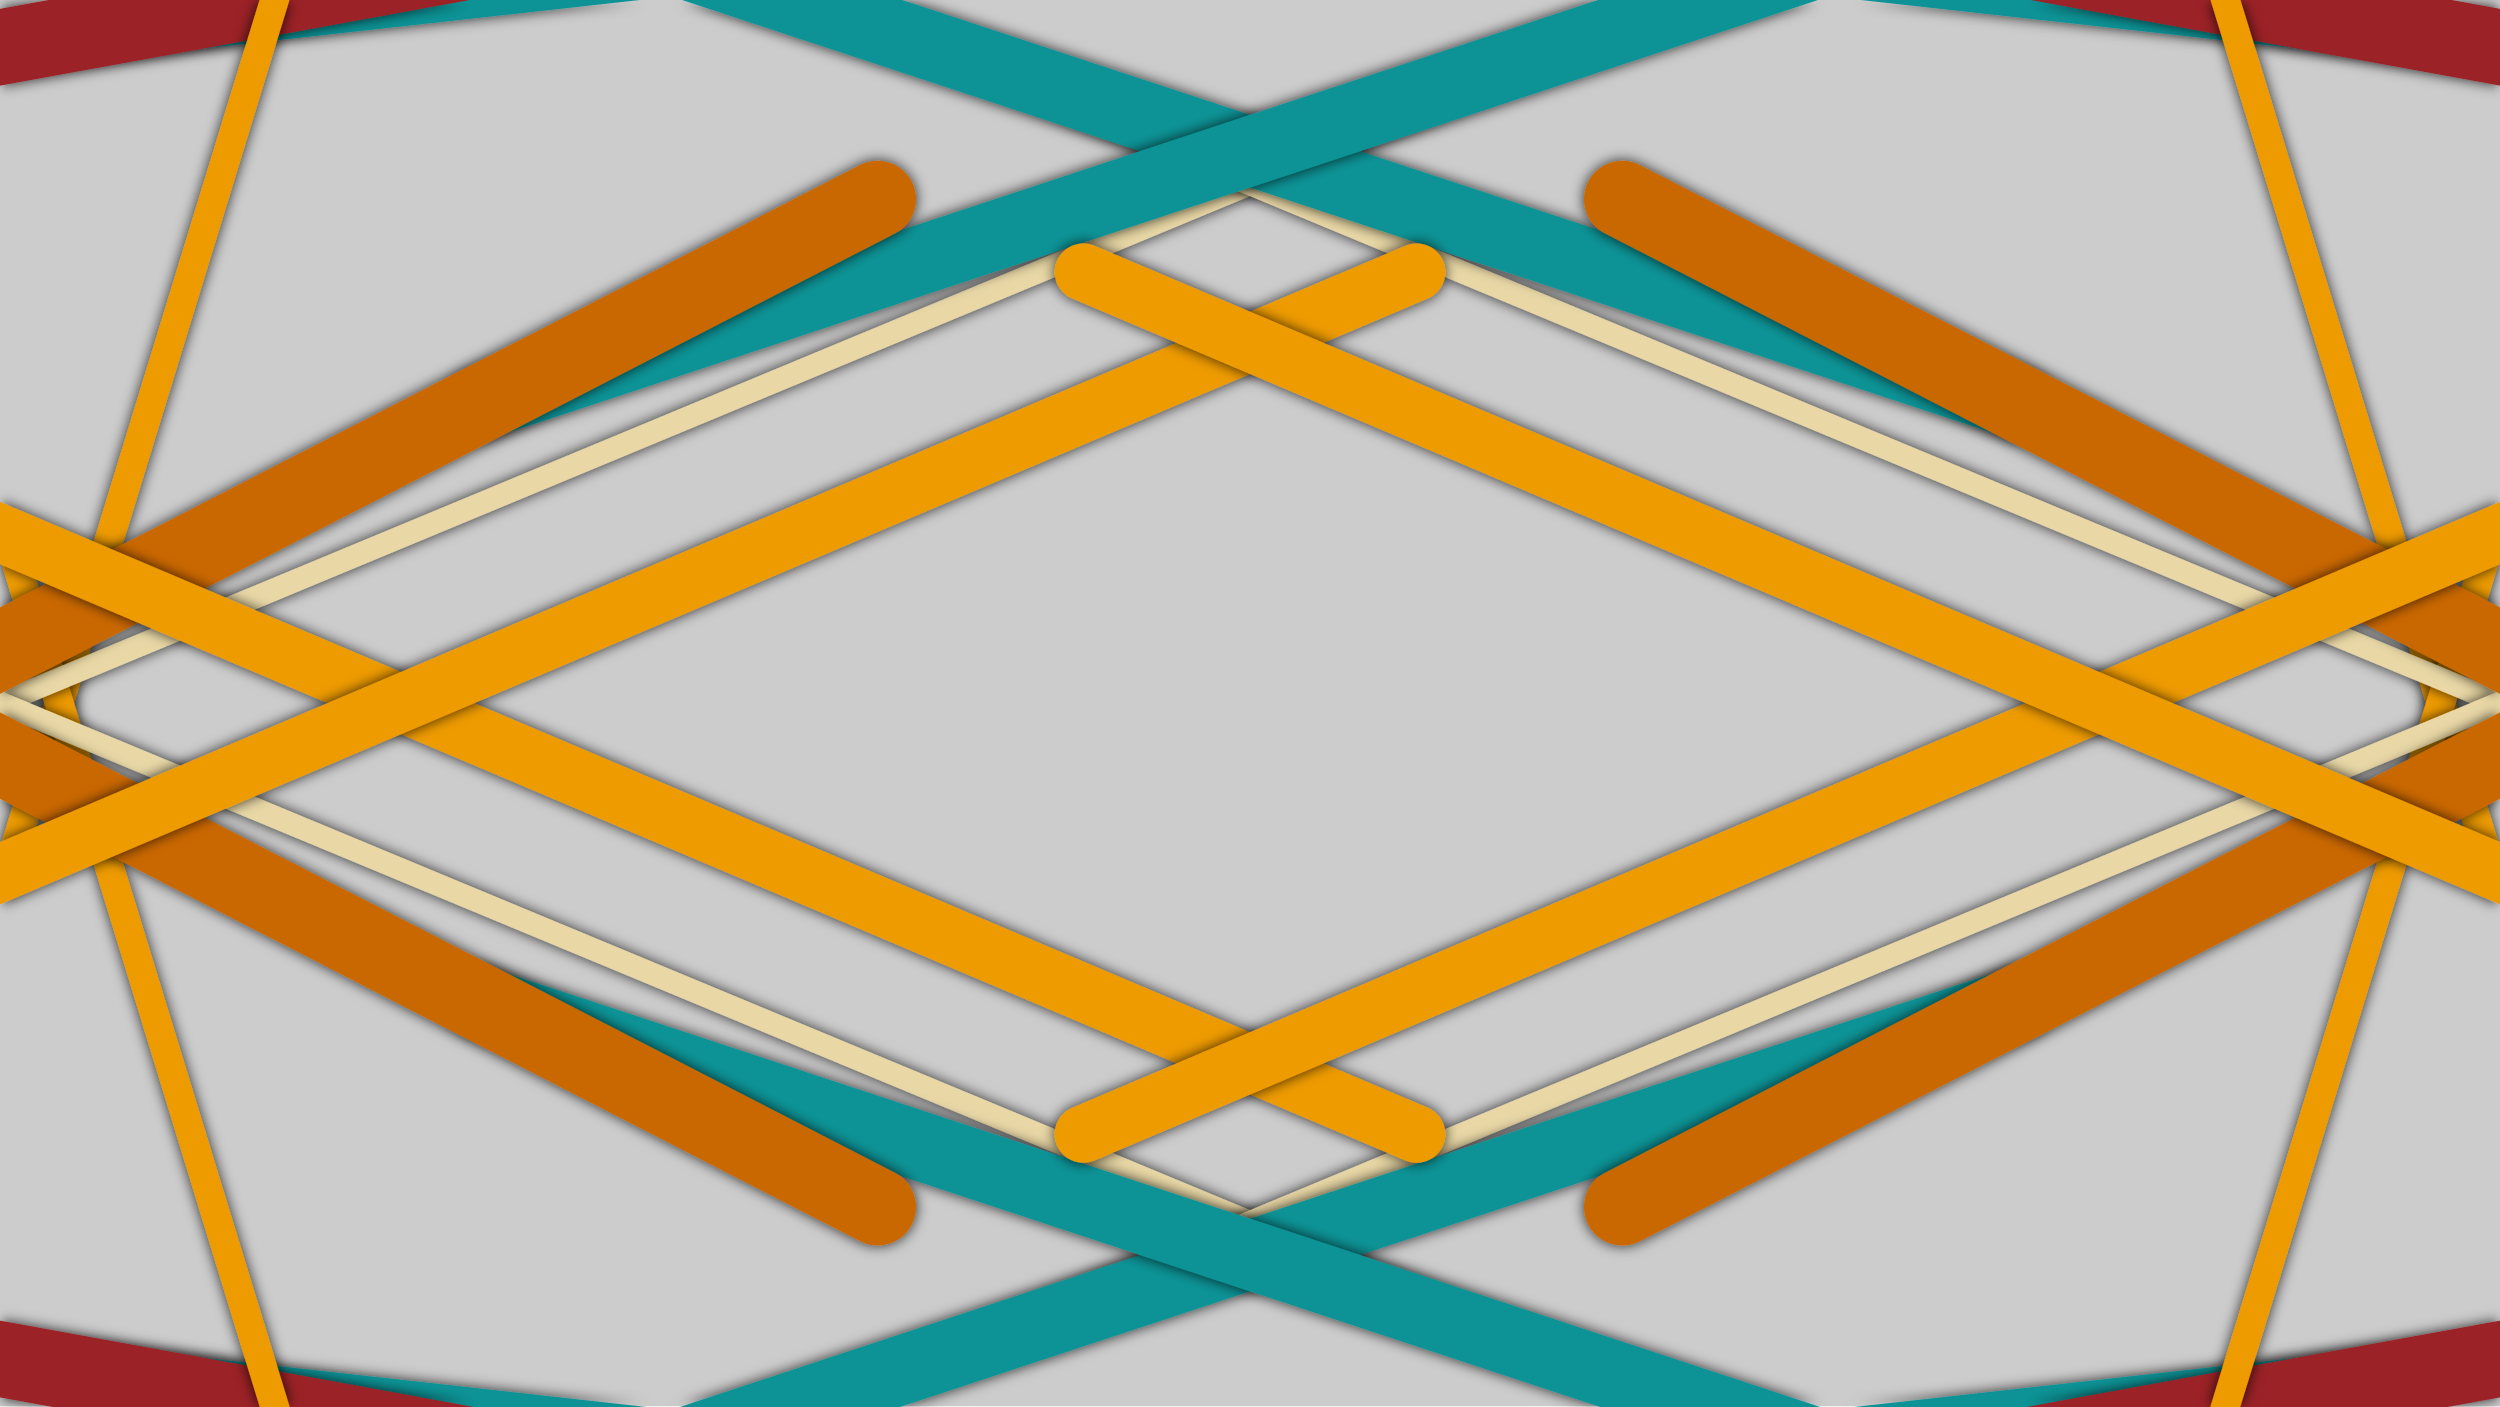
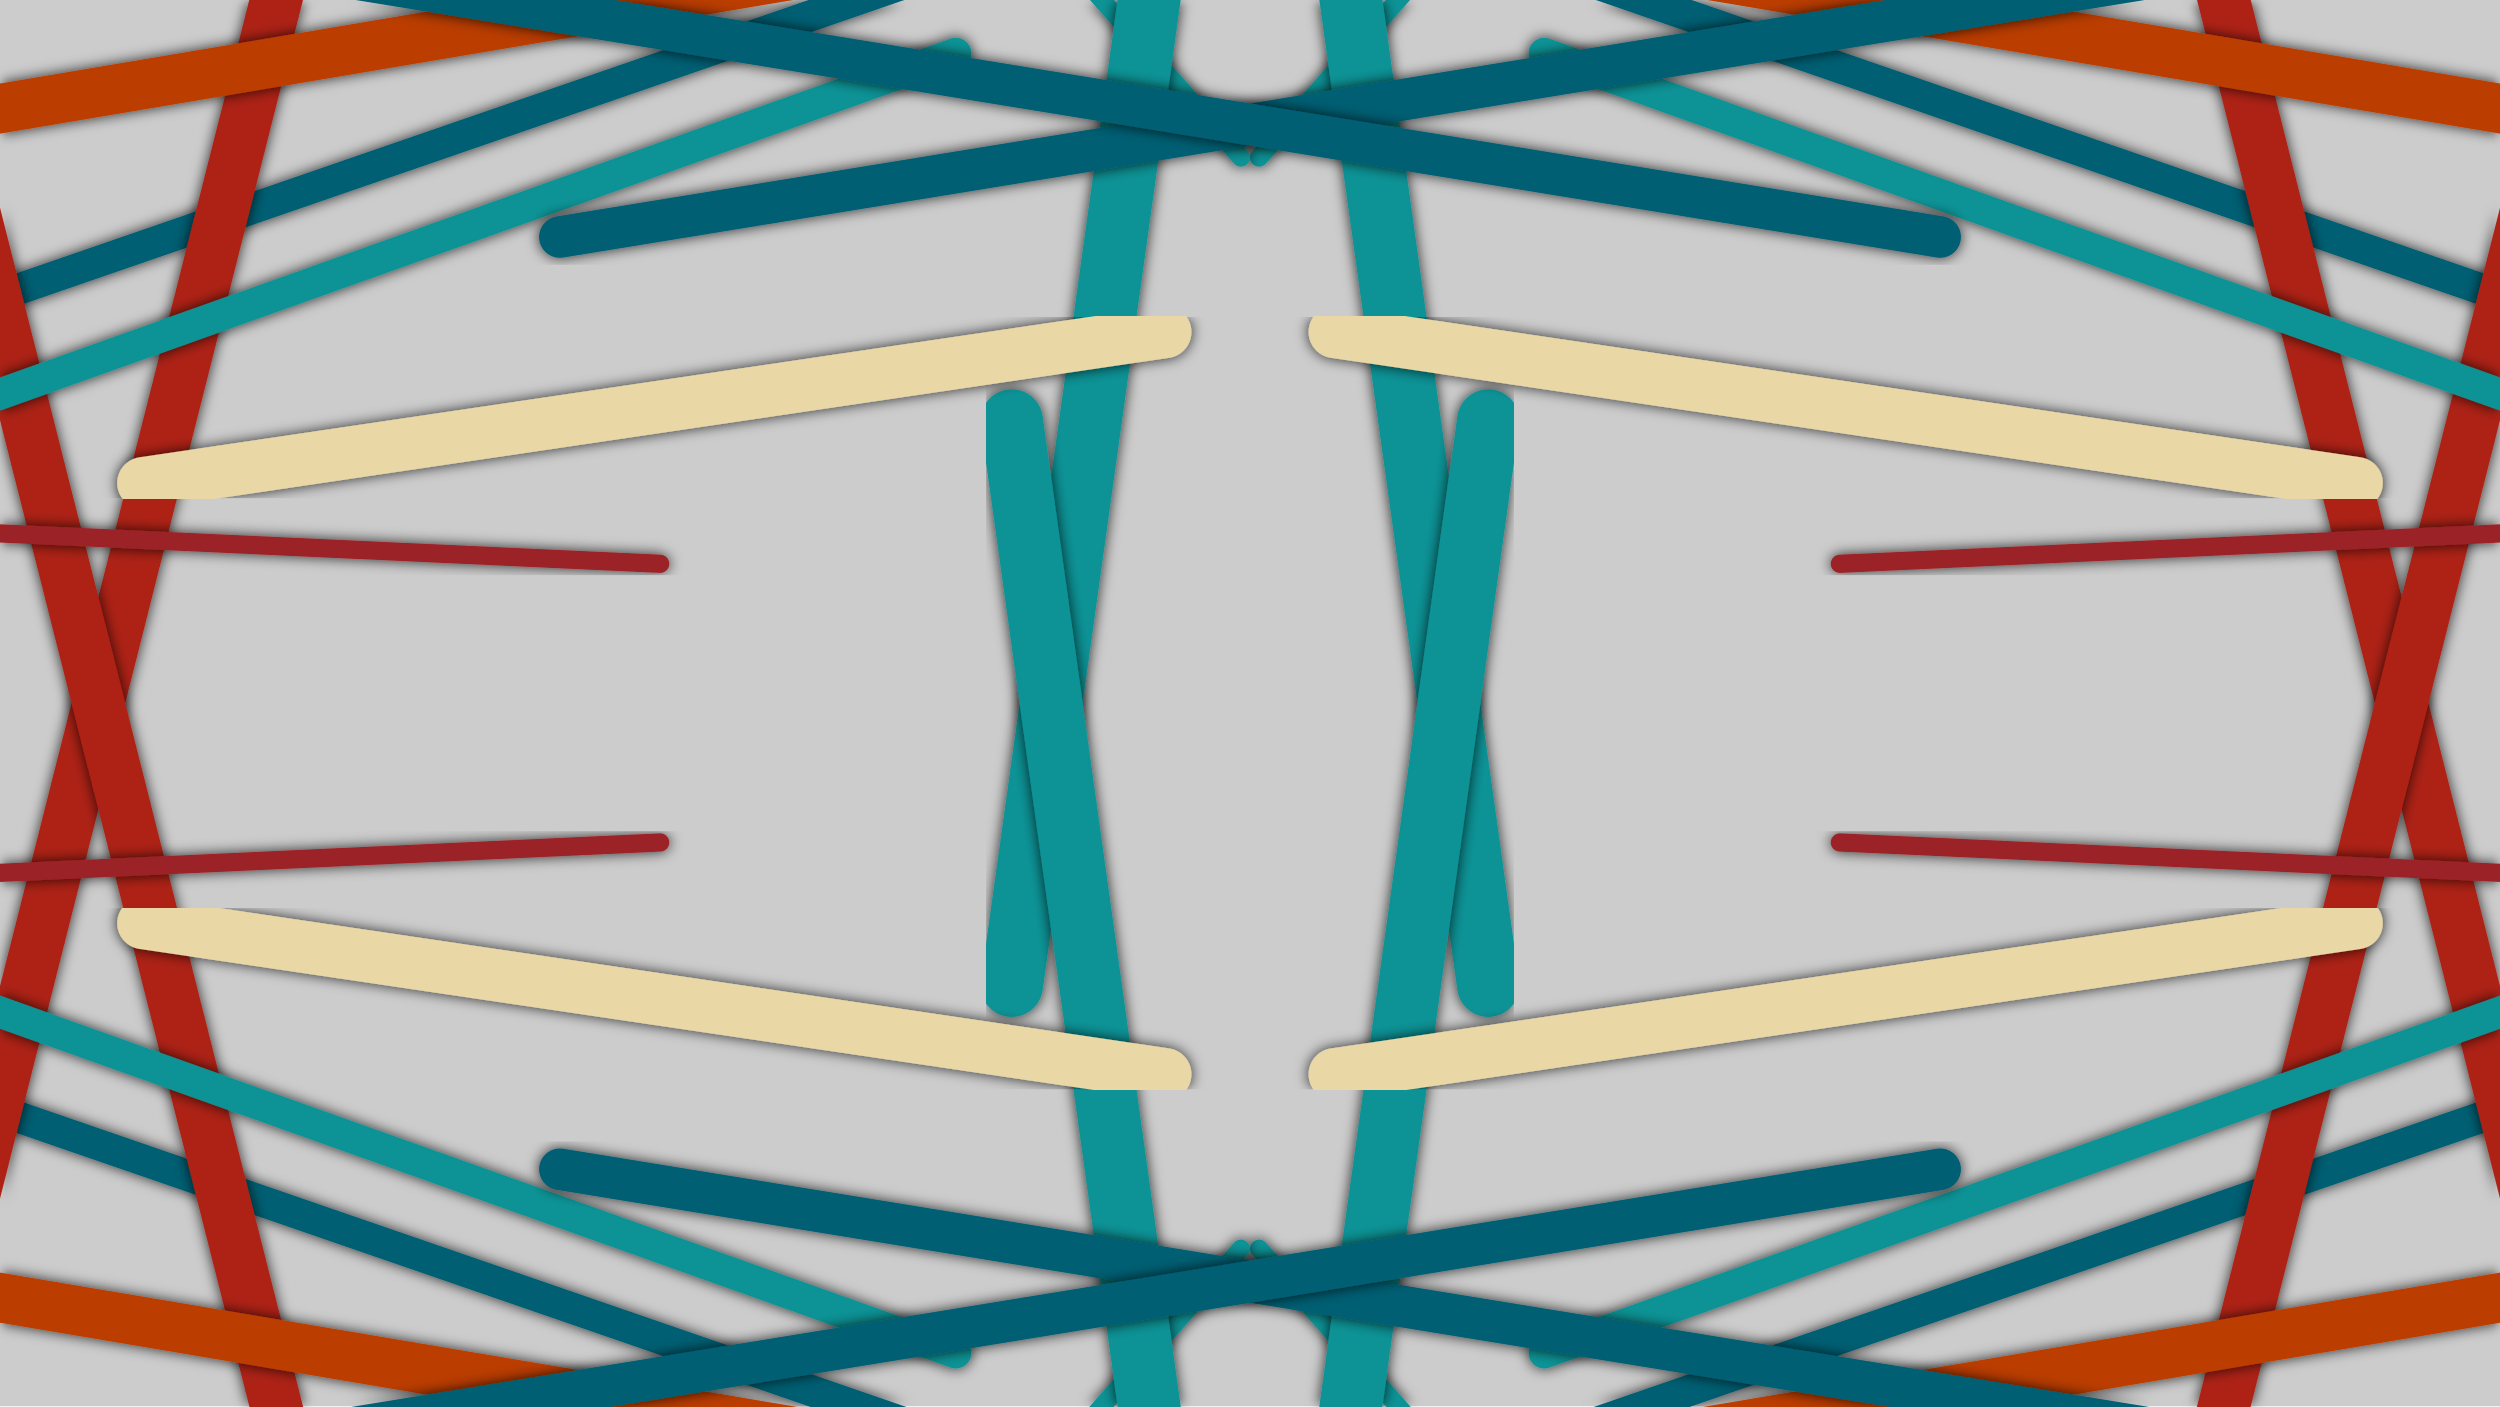
<svg xmlns="http://www.w3.org/2000/svg" viewBox="0 0 1920 1080" stroke="black" stroke-width="4">
  <filter id="shadow" color-interpolation-filters="sRGB">
    <feDropShadow dx="2" dy="2" stdDeviation="2" flood-opacity="0.4" />
  </filter>
  <filter id="shadow2" color-interpolation-filters="sRGB">
    <feDropShadow dx="0" dy="0" stdDeviation="5.5" flood-opacity=".8" />
  </filter>
  <filter id="shadow3" color-interpolation-filters="sRGB">
    <feDropShadow dx="10" dy="10" stdDeviation="0" flood-color="teal" flood-opacity="0.5" />
  </filter>
  <g>
    <rect x="0" y="0" width="100%" height="100%" fill="#ccc" stroke-width="8" stroke="none" />
  </g>
-   <line x1="271" y1="-784" x2="1207" y2="-586" stroke="#ae2012" stroke-width="37" stroke-linecap="round" filter="url(#shadow2)">
-     <animateTransform attributeName="transform" attributeType="XML" type="rotate" from="0 60 70" to="360 60 70" dur="10s" repeatCount="indefinite" />
-   </line>
-   <g transform="translate(960.0, 0) scale(-1, 1) translate(-960.0, 0) rotate(180, 960.0, 540.0)">
-     <line x1="271" y1="-784" x2="1207" y2="-586" stroke="#ae2012" stroke-width="37" stroke-linecap="round" filter="url(#shadow2)">
-       <animateTransform attributeName="transform" attributeType="XML" type="rotate" from="0 60 70" to="360 60 70" dur="10s" repeatCount="indefinite" />
-     </line>
-   </g>
-   <g transform="translate(960.0, 0) scale(-1, 1) translate(-960.0, 0) ">
-     <line x1="271" y1="-784" x2="1207" y2="-586" stroke="#ae2012" stroke-width="37" stroke-linecap="round" filter="url(#shadow2)">
-       <animateTransform attributeName="transform" attributeType="XML" type="rotate" from="0 60 70" to="360 60 70" dur="10s" repeatCount="indefinite" />
-     </line>
-     <g transform="translate(960.0, 0) scale(-1, 1) translate(-960.0, 0) rotate(180, 960.0, 540.0)">
-       <line x1="271" y1="-784" x2="1207" y2="-586" stroke="#ae2012" stroke-width="37" stroke-linecap="round" filter="url(#shadow2)">
-         <animateTransform attributeName="transform" attributeType="XML" type="rotate" from="0 60 70" to="360 60 70" dur="10s" repeatCount="indefinite" />
-       </line>
-     </g>
-   </g>
-   <line x1="-330" y1="-271" x2="693" y2="-620" stroke="#e9d8a6" stroke-width="37" stroke-linecap="round" filter="url(#shadow2)">
-     <animateTransform attributeName="transform" attributeType="XML" type="rotate" from="0 60 70" to="360 60 70" dur="10s" repeatCount="indefinite" />
-   </line>
-   <g transform="translate(960.0, 0) scale(-1, 1) translate(-960.0, 0) rotate(180, 960.0, 540.0)">
-     <line x1="-330" y1="-271" x2="693" y2="-620" stroke="#e9d8a6" stroke-width="37" stroke-linecap="round" filter="url(#shadow2)">
-       <animateTransform attributeName="transform" attributeType="XML" type="rotate" from="0 60 70" to="360 60 70" dur="10s" repeatCount="indefinite" />
-     </line>
-   </g>
-   <g transform="translate(960.0, 0) scale(-1, 1) translate(-960.0, 0) ">
-     <line x1="-330" y1="-271" x2="693" y2="-620" stroke="#e9d8a6" stroke-width="37" stroke-linecap="round" filter="url(#shadow2)">
-       <animateTransform attributeName="transform" attributeType="XML" type="rotate" from="0 60 70" to="360 60 70" dur="10s" repeatCount="indefinite" />
-     </line>
-     <g transform="translate(960.0, 0) scale(-1, 1) translate(-960.0, 0) rotate(180, 960.0, 540.0)">
-       <line x1="-330" y1="-271" x2="693" y2="-620" stroke="#e9d8a6" stroke-width="37" stroke-linecap="round" filter="url(#shadow2)">
-         <animateTransform attributeName="transform" attributeType="XML" type="rotate" from="0 60 70" to="360 60 70" dur="10s" repeatCount="indefinite" />
-       </line>
-     </g>
-   </g>
-   <line x1="749" y1="-70" x2="-185" y2="-760" stroke="#005f73" stroke-width="41" stroke-linecap="round" filter="url(#shadow2)">
-     <animateTransform attributeName="transform" attributeType="XML" type="rotate" from="0 60 70" to="360 60 70" dur="10s" repeatCount="indefinite" />
-   </line>
-   <g transform="translate(960.0, 0) scale(-1, 1) translate(-960.0, 0) rotate(180, 960.0, 540.0)">
-     <line x1="749" y1="-70" x2="-185" y2="-760" stroke="#005f73" stroke-width="41" stroke-linecap="round" filter="url(#shadow2)">
-       <animateTransform attributeName="transform" attributeType="XML" type="rotate" from="0 60 70" to="360 60 70" dur="10s" repeatCount="indefinite" />
-     </line>
-   </g>
-   <g transform="translate(960.0, 0) scale(-1, 1) translate(-960.0, 0) ">
-     <line x1="749" y1="-70" x2="-185" y2="-760" stroke="#005f73" stroke-width="41" stroke-linecap="round" filter="url(#shadow2)">
-       <animateTransform attributeName="transform" attributeType="XML" type="rotate" from="0 60 70" to="360 60 70" dur="10s" repeatCount="indefinite" />
-     </line>
-     <g transform="translate(960.0, 0) scale(-1, 1) translate(-960.0, 0) rotate(180, 960.0, 540.0)">
-       <line x1="749" y1="-70" x2="-185" y2="-760" stroke="#005f73" stroke-width="41" stroke-linecap="round" filter="url(#shadow2)">
-         <animateTransform attributeName="transform" attributeType="XML" type="rotate" from="0 60 70" to="360 60 70" dur="10s" repeatCount="indefinite" />
-       </line>
-     </g>
-   </g>
-   <line x1="-901" y1="135" x2="1746" y2="-159" stroke="#0a9396" stroke-width="39" stroke-linecap="round" filter="url(#shadow2)">
-     <animateTransform attributeName="transform" attributeType="XML" type="rotate" from="0 60 70" to="360 60 70" dur="10s" repeatCount="indefinite" />
-   </line>
-   <g transform="translate(960.0, 0) scale(-1, 1) translate(-960.0, 0) rotate(180, 960.0, 540.0)">
-     <line x1="-901" y1="135" x2="1746" y2="-159" stroke="#0a9396" stroke-width="39" stroke-linecap="round" filter="url(#shadow2)">
-       <animateTransform attributeName="transform" attributeType="XML" type="rotate" from="0 60 70" to="360 60 70" dur="10s" repeatCount="indefinite" />
-     </line>
-   </g>
-   <g transform="translate(960.0, 0) scale(-1, 1) translate(-960.0, 0) ">
-     <line x1="-901" y1="135" x2="1746" y2="-159" stroke="#0a9396" stroke-width="39" stroke-linecap="round" filter="url(#shadow2)">
-       <animateTransform attributeName="transform" attributeType="XML" type="rotate" from="0 60 70" to="360 60 70" dur="10s" repeatCount="indefinite" />
-     </line>
-     <g transform="translate(960.0, 0) scale(-1, 1) translate(-960.0, 0) rotate(180, 960.0, 540.0)">
-       <line x1="-901" y1="135" x2="1746" y2="-159" stroke="#0a9396" stroke-width="39" stroke-linecap="round" filter="url(#shadow2)">
-         <animateTransform attributeName="transform" attributeType="XML" type="rotate" from="0 60 70" to="360 60 70" dur="10s" repeatCount="indefinite" />
-       </line>
-     </g>
-   </g>
-   <line x1="-1326" y1="278" x2="572" y2="-68" stroke="#9b2226" stroke-width="58" stroke-linecap="round" filter="url(#shadow2)">
-     <animateTransform attributeName="transform" attributeType="XML" type="rotate" from="0 60 70" to="360 60 70" dur="10s" repeatCount="indefinite" />
-   </line>
-   <g transform="translate(960.0, 0) scale(-1, 1) translate(-960.0, 0) rotate(180, 960.0, 540.0)">
-     <line x1="-1326" y1="278" x2="572" y2="-68" stroke="#9b2226" stroke-width="58" stroke-linecap="round" filter="url(#shadow2)">
-       <animateTransform attributeName="transform" attributeType="XML" type="rotate" from="0 60 70" to="360 60 70" dur="10s" repeatCount="indefinite" />
-     </line>
-   </g>
-   <g transform="translate(960.0, 0) scale(-1, 1) translate(-960.0, 0) ">
-     <line x1="-1326" y1="278" x2="572" y2="-68" stroke="#9b2226" stroke-width="58" stroke-linecap="round" filter="url(#shadow2)">
-       <animateTransform attributeName="transform" attributeType="XML" type="rotate" from="0 60 70" to="360 60 70" dur="10s" repeatCount="indefinite" />
-     </line>
-     <g transform="translate(960.0, 0) scale(-1, 1) translate(-960.0, 0) rotate(180, 960.0, 540.0)">
-       <line x1="-1326" y1="278" x2="572" y2="-68" stroke="#9b2226" stroke-width="58" stroke-linecap="round" filter="url(#shadow2)">
-         <animateTransform attributeName="transform" attributeType="XML" type="rotate" from="0 60 70" to="360 60 70" dur="10s" repeatCount="indefinite" />
-       </line>
-     </g>
-   </g>
-   <line x1="5" y1="672" x2="488" y2="-905" stroke="#ee9b00" stroke-width="22" stroke-linecap="round" filter="url(#shadow2)">
-     <animateTransform attributeName="transform" attributeType="XML" type="rotate" from="0 60 70" to="360 60 70" dur="10s" repeatCount="indefinite" />
-   </line>
-   <g transform="translate(960.0, 0) scale(-1, 1) translate(-960.0, 0) rotate(180, 960.0, 540.0)">
-     <line x1="5" y1="672" x2="488" y2="-905" stroke="#ee9b00" stroke-width="22" stroke-linecap="round" filter="url(#shadow2)">
-       <animateTransform attributeName="transform" attributeType="XML" type="rotate" from="0 60 70" to="360 60 70" dur="10s" repeatCount="indefinite" />
-     </line>
-   </g>
-   <g transform="translate(960.0, 0) scale(-1, 1) translate(-960.0, 0) ">
-     <line x1="5" y1="672" x2="488" y2="-905" stroke="#ee9b00" stroke-width="22" stroke-linecap="round" filter="url(#shadow2)">
-       <animateTransform attributeName="transform" attributeType="XML" type="rotate" from="0 60 70" to="360 60 70" dur="10s" repeatCount="indefinite" />
-     </line>
-     <g transform="translate(960.0, 0) scale(-1, 1) translate(-960.0, 0) rotate(180, 960.0, 540.0)">
-       <line x1="5" y1="672" x2="488" y2="-905" stroke="#ee9b00" stroke-width="22" stroke-linecap="round" filter="url(#shadow2)">
-         <animateTransform attributeName="transform" attributeType="XML" type="rotate" from="0 60 70" to="360 60 70" dur="10s" repeatCount="indefinite" />
-       </line>
-     </g>
-   </g>
-   <line x1="-1629" y1="-217" x2="-1560" y2="-171" stroke="#005f73" stroke-width="45" stroke-linecap="round" filter="url(#shadow2)">
-     <animateTransform attributeName="transform" attributeType="XML" type="rotate" from="0 60 70" to="360 60 70" dur="10s" repeatCount="indefinite" />
-   </line>
-   <g transform="translate(960.0, 0) scale(-1, 1) translate(-960.0, 0) rotate(180, 960.0, 540.0)">
-     <line x1="-1629" y1="-217" x2="-1560" y2="-171" stroke="#005f73" stroke-width="45" stroke-linecap="round" filter="url(#shadow2)">
-       <animateTransform attributeName="transform" attributeType="XML" type="rotate" from="0 60 70" to="360 60 70" dur="10s" repeatCount="indefinite" />
-     </line>
-   </g>
-   <g transform="translate(960.0, 0) scale(-1, 1) translate(-960.0, 0) ">
-     <line x1="-1629" y1="-217" x2="-1560" y2="-171" stroke="#005f73" stroke-width="45" stroke-linecap="round" filter="url(#shadow2)">
-       <animateTransform attributeName="transform" attributeType="XML" type="rotate" from="0 60 70" to="360 60 70" dur="10s" repeatCount="indefinite" />
-     </line>
-     <g transform="translate(960.0, 0) scale(-1, 1) translate(-960.0, 0) rotate(180, 960.0, 540.0)">
-       <line x1="-1629" y1="-217" x2="-1560" y2="-171" stroke="#005f73" stroke-width="45" stroke-linecap="round" filter="url(#shadow2)">
-         <animateTransform attributeName="transform" attributeType="XML" type="rotate" from="0 60 70" to="360 60 70" dur="10s" repeatCount="indefinite" />
-       </line>
-     </g>
-   </g>
-   <line x1="1213" y1="-401" x2="-1207" y2="-185" stroke="#ae2012" stroke-width="44" stroke-linecap="round" filter="url(#shadow2)">
-     <animateTransform attributeName="transform" attributeType="XML" type="rotate" from="0 60 70" to="360 60 70" dur="10s" repeatCount="indefinite" />
-   </line>
-   <g transform="translate(960.0, 0) scale(-1, 1) translate(-960.0, 0) rotate(180, 960.0, 540.0)">
-     <line x1="1213" y1="-401" x2="-1207" y2="-185" stroke="#ae2012" stroke-width="44" stroke-linecap="round" filter="url(#shadow2)">
-       <animateTransform attributeName="transform" attributeType="XML" type="rotate" from="0 60 70" to="360 60 70" dur="10s" repeatCount="indefinite" />
-     </line>
-   </g>
-   <g transform="translate(960.0, 0) scale(-1, 1) translate(-960.0, 0) ">
-     <line x1="1213" y1="-401" x2="-1207" y2="-185" stroke="#ae2012" stroke-width="44" stroke-linecap="round" filter="url(#shadow2)">
-       <animateTransform attributeName="transform" attributeType="XML" type="rotate" from="0 60 70" to="360 60 70" dur="10s" repeatCount="indefinite" />
-     </line>
-     <g transform="translate(960.0, 0) scale(-1, 1) translate(-960.0, 0) rotate(180, 960.0, 540.0)">
-       <line x1="1213" y1="-401" x2="-1207" y2="-185" stroke="#ae2012" stroke-width="44" stroke-linecap="round" filter="url(#shadow2)">
-         <animateTransform attributeName="transform" attributeType="XML" type="rotate" from="0 60 70" to="360 60 70" dur="10s" repeatCount="indefinite" />
-       </line>
-     </g>
-   </g>
-   <line x1="879" y1="-589" x2="-716" y2="-70" stroke="#bb3e03" stroke-width="26" stroke-linecap="round" filter="url(#shadow2)">
-     <animateTransform attributeName="transform" attributeType="XML" type="rotate" from="0 60 70" to="360 60 70" dur="10s" repeatCount="indefinite" />
-   </line>
-   <g transform="translate(960.0, 0) scale(-1, 1) translate(-960.0, 0) rotate(180, 960.0, 540.0)">
-     <line x1="879" y1="-589" x2="-716" y2="-70" stroke="#bb3e03" stroke-width="26" stroke-linecap="round" filter="url(#shadow2)">
-       <animateTransform attributeName="transform" attributeType="XML" type="rotate" from="0 60 70" to="360 60 70" dur="10s" repeatCount="indefinite" />
-     </line>
-   </g>
-   <g transform="translate(960.0, 0) scale(-1, 1) translate(-960.0, 0) ">
-     <line x1="879" y1="-589" x2="-716" y2="-70" stroke="#bb3e03" stroke-width="26" stroke-linecap="round" filter="url(#shadow2)">
-       <animateTransform attributeName="transform" attributeType="XML" type="rotate" from="0 60 70" to="360 60 70" dur="10s" repeatCount="indefinite" />
-     </line>
-     <g transform="translate(960.0, 0) scale(-1, 1) translate(-960.0, 0) rotate(180, 960.0, 540.0)">
-       <line x1="879" y1="-589" x2="-716" y2="-70" stroke="#bb3e03" stroke-width="26" stroke-linecap="round" filter="url(#shadow2)">
-         <animateTransform attributeName="transform" attributeType="XML" type="rotate" from="0 60 70" to="360 60 70" dur="10s" repeatCount="indefinite" />
-       </line>
-     </g>
-   </g>
-   <line x1="-1263" y1="-897" x2="-1581" y2="-957" stroke="#ae2012" stroke-width="55" stroke-linecap="round" filter="url(#shadow2)">
-     <animateTransform attributeName="transform" attributeType="XML" type="rotate" from="0 60 70" to="360 60 70" dur="10s" repeatCount="indefinite" />
-   </line>
-   <g transform="translate(960.0, 0) scale(-1, 1) translate(-960.0, 0) rotate(180, 960.0, 540.0)">
-     <line x1="-1263" y1="-897" x2="-1581" y2="-957" stroke="#ae2012" stroke-width="55" stroke-linecap="round" filter="url(#shadow2)">
-       <animateTransform attributeName="transform" attributeType="XML" type="rotate" from="0 60 70" to="360 60 70" dur="10s" repeatCount="indefinite" />
-     </line>
-   </g>
-   <g transform="translate(960.0, 0) scale(-1, 1) translate(-960.0, 0) ">
-     <line x1="-1263" y1="-897" x2="-1581" y2="-957" stroke="#ae2012" stroke-width="55" stroke-linecap="round" filter="url(#shadow2)">
-       <animateTransform attributeName="transform" attributeType="XML" type="rotate" from="0 60 70" to="360 60 70" dur="10s" repeatCount="indefinite" />
-     </line>
-     <g transform="translate(960.0, 0) scale(-1, 1) translate(-960.0, 0) rotate(180, 960.0, 540.0)">
-       <line x1="-1263" y1="-897" x2="-1581" y2="-957" stroke="#ae2012" stroke-width="55" stroke-linecap="round" filter="url(#shadow2)">
-         <animateTransform attributeName="transform" attributeType="XML" type="rotate" from="0 60 70" to="360 60 70" dur="10s" repeatCount="indefinite" />
-       </line>
-     </g>
-   </g>
-   <line x1="-1251" y1="1060" x2="1589" y2="-120" stroke="#e9d8a6" stroke-width="17" stroke-linecap="round" filter="url(#shadow2)">
-     <animateTransform attributeName="transform" attributeType="XML" type="rotate" from="0 60 70" to="360 60 70" dur="10s" repeatCount="indefinite" />
-   </line>
-   <g transform="translate(960.0, 0) scale(-1, 1) translate(-960.0, 0) rotate(180, 960.0, 540.0)">
-     <line x1="-1251" y1="1060" x2="1589" y2="-120" stroke="#e9d8a6" stroke-width="17" stroke-linecap="round" filter="url(#shadow2)">
-       <animateTransform attributeName="transform" attributeType="XML" type="rotate" from="0 60 70" to="360 60 70" dur="10s" repeatCount="indefinite" />
-     </line>
-   </g>
-   <g transform="translate(960.0, 0) scale(-1, 1) translate(-960.0, 0) ">
-     <line x1="-1251" y1="1060" x2="1589" y2="-120" stroke="#e9d8a6" stroke-width="17" stroke-linecap="round" filter="url(#shadow2)">
-       <animateTransform attributeName="transform" attributeType="XML" type="rotate" from="0 60 70" to="360 60 70" dur="10s" repeatCount="indefinite" />
-     </line>
-     <g transform="translate(960.0, 0) scale(-1, 1) translate(-960.0, 0) rotate(180, 960.0, 540.0)">
-       <line x1="-1251" y1="1060" x2="1589" y2="-120" stroke="#e9d8a6" stroke-width="17" stroke-linecap="round" filter="url(#shadow2)">
-         <animateTransform attributeName="transform" attributeType="XML" type="rotate" from="0 60 70" to="360 60 70" dur="10s" repeatCount="indefinite" />
-       </line>
-     </g>
-   </g>
-   <line x1="-1372" y1="1028" x2="879" y2="-983" stroke="#0a9396" stroke-width="59" stroke-linecap="round" filter="url(#shadow2)">
-     <animateTransform attributeName="transform" attributeType="XML" type="rotate" from="0 60 70" to="360 60 70" dur="10s" repeatCount="indefinite" />
-   </line>
-   <g transform="translate(960.0, 0) scale(-1, 1) translate(-960.0, 0) rotate(180, 960.0, 540.0)">
-     <line x1="-1372" y1="1028" x2="879" y2="-983" stroke="#0a9396" stroke-width="59" stroke-linecap="round" filter="url(#shadow2)">
-       <animateTransform attributeName="transform" attributeType="XML" type="rotate" from="0 60 70" to="360 60 70" dur="10s" repeatCount="indefinite" />
-     </line>
-   </g>
-   <g transform="translate(960.0, 0) scale(-1, 1) translate(-960.0, 0) ">
-     <line x1="-1372" y1="1028" x2="879" y2="-983" stroke="#0a9396" stroke-width="59" stroke-linecap="round" filter="url(#shadow2)">
-       <animateTransform attributeName="transform" attributeType="XML" type="rotate" from="0 60 70" to="360 60 70" dur="10s" repeatCount="indefinite" />
-     </line>
-     <g transform="translate(960.0, 0) scale(-1, 1) translate(-960.0, 0) rotate(180, 960.0, 540.0)">
-       <line x1="-1372" y1="1028" x2="879" y2="-983" stroke="#0a9396" stroke-width="59" stroke-linecap="round" filter="url(#shadow2)">
-         <animateTransform attributeName="transform" attributeType="XML" type="rotate" from="0 60 70" to="360 60 70" dur="10s" repeatCount="indefinite" />
-       </line>
-     </g>
-   </g>
-   <line x1="-146" y1="-324" x2="-1793" y2="1029" stroke="#005f73" stroke-width="13" stroke-linecap="round" filter="url(#shadow2)">
-     <animateTransform attributeName="transform" attributeType="XML" type="rotate" from="0 60 70" to="360 60 70" dur="10s" repeatCount="indefinite" />
-   </line>
-   <g transform="translate(960.0, 0) scale(-1, 1) translate(-960.0, 0) rotate(180, 960.0, 540.0)">
-     <line x1="-146" y1="-324" x2="-1793" y2="1029" stroke="#005f73" stroke-width="13" stroke-linecap="round" filter="url(#shadow2)">
-       <animateTransform attributeName="transform" attributeType="XML" type="rotate" from="0 60 70" to="360 60 70" dur="10s" repeatCount="indefinite" />
-     </line>
-   </g>
-   <g transform="translate(960.0, 0) scale(-1, 1) translate(-960.0, 0) ">
-     <line x1="-146" y1="-324" x2="-1793" y2="1029" stroke="#005f73" stroke-width="13" stroke-linecap="round" filter="url(#shadow2)">
-       <animateTransform attributeName="transform" attributeType="XML" type="rotate" from="0 60 70" to="360 60 70" dur="10s" repeatCount="indefinite" />
-     </line>
-     <g transform="translate(960.0, 0) scale(-1, 1) translate(-960.0, 0) rotate(180, 960.0, 540.0)">
-       <line x1="-146" y1="-324" x2="-1793" y2="1029" stroke="#005f73" stroke-width="13" stroke-linecap="round" filter="url(#shadow2)">
-         <animateTransform attributeName="transform" attributeType="XML" type="rotate" from="0 60 70" to="360 60 70" dur="10s" repeatCount="indefinite" />
-       </line>
-     </g>
-   </g>
-   <line x1="1550" y1="311" x2="-1502" y2="-697" stroke="#0a9396" stroke-width="53" stroke-linecap="round" filter="url(#shadow2)">
-     <animateTransform attributeName="transform" attributeType="XML" type="rotate" from="0 60 70" to="360 60 70" dur="10s" repeatCount="indefinite" />
-   </line>
-   <g transform="translate(960.0, 0) scale(-1, 1) translate(-960.0, 0) rotate(180, 960.0, 540.0)">
-     <line x1="1550" y1="311" x2="-1502" y2="-697" stroke="#0a9396" stroke-width="53" stroke-linecap="round" filter="url(#shadow2)">
-       <animateTransform attributeName="transform" attributeType="XML" type="rotate" from="0 60 70" to="360 60 70" dur="10s" repeatCount="indefinite" />
-     </line>
-   </g>
-   <g transform="translate(960.0, 0) scale(-1, 1) translate(-960.0, 0) ">
-     <line x1="1550" y1="311" x2="-1502" y2="-697" stroke="#0a9396" stroke-width="53" stroke-linecap="round" filter="url(#shadow2)">
-       <animateTransform attributeName="transform" attributeType="XML" type="rotate" from="0 60 70" to="360 60 70" dur="10s" repeatCount="indefinite" />
-     </line>
-     <g transform="translate(960.0, 0) scale(-1, 1) translate(-960.0, 0) rotate(180, 960.0, 540.0)">
-       <line x1="1550" y1="311" x2="-1502" y2="-697" stroke="#0a9396" stroke-width="53" stroke-linecap="round" filter="url(#shadow2)">
-         <animateTransform attributeName="transform" attributeType="XML" type="rotate" from="0 60 70" to="360 60 70" dur="10s" repeatCount="indefinite" />
-       </line>
-     </g>
-   </g>
-   <line x1="674" y1="927" x2="-1124" y2="2" stroke="#ca6702" stroke-width="59" stroke-linecap="round" filter="url(#shadow2)">
-     <animateTransform attributeName="transform" attributeType="XML" type="rotate" from="0 60 70" to="360 60 70" dur="10s" repeatCount="indefinite" />
-   </line>
-   <g transform="translate(960.0, 0) scale(-1, 1) translate(-960.0, 0) rotate(180, 960.0, 540.0)">
-     <line x1="674" y1="927" x2="-1124" y2="2" stroke="#ca6702" stroke-width="59" stroke-linecap="round" filter="url(#shadow2)">
-       <animateTransform attributeName="transform" attributeType="XML" type="rotate" from="0 60 70" to="360 60 70" dur="10s" repeatCount="indefinite" />
-     </line>
-   </g>
-   <g transform="translate(960.0, 0) scale(-1, 1) translate(-960.0, 0) ">
-     <line x1="674" y1="927" x2="-1124" y2="2" stroke="#ca6702" stroke-width="59" stroke-linecap="round" filter="url(#shadow2)">
-       <animateTransform attributeName="transform" attributeType="XML" type="rotate" from="0 60 70" to="360 60 70" dur="10s" repeatCount="indefinite" />
-     </line>
-     <g transform="translate(960.0, 0) scale(-1, 1) translate(-960.0, 0) rotate(180, 960.0, 540.0)">
-       <line x1="674" y1="927" x2="-1124" y2="2" stroke="#ca6702" stroke-width="59" stroke-linecap="round" filter="url(#shadow2)">
-         <animateTransform attributeName="transform" attributeType="XML" type="rotate" from="0 60 70" to="360 60 70" dur="10s" repeatCount="indefinite" />
-       </line>
-     </g>
-   </g>
-   <line x1="1088" y1="871" x2="-953" y2="5" stroke="#ee9b00" stroke-width="44" stroke-linecap="round" filter="url(#shadow2)">
-     <animateTransform attributeName="transform" attributeType="XML" type="rotate" from="0 60 70" to="360 60 70" dur="10s" repeatCount="indefinite" />
-   </line>
-   <g transform="translate(960.0, 0) scale(-1, 1) translate(-960.0, 0) rotate(180, 960.0, 540.0)">
-     <line x1="1088" y1="871" x2="-953" y2="5" stroke="#ee9b00" stroke-width="44" stroke-linecap="round" filter="url(#shadow2)">
-       <animateTransform attributeName="transform" attributeType="XML" type="rotate" from="0 60 70" to="360 60 70" dur="10s" repeatCount="indefinite" />
-     </line>
-   </g>
-   <g transform="translate(960.0, 0) scale(-1, 1) translate(-960.0, 0) ">
-     <line x1="1088" y1="871" x2="-953" y2="5" stroke="#ee9b00" stroke-width="44" stroke-linecap="round" filter="url(#shadow2)">
-       <animateTransform attributeName="transform" attributeType="XML" type="rotate" from="0 60 70" to="360 60 70" dur="10s" repeatCount="indefinite" />
-     </line>
-     <g transform="translate(960.0, 0) scale(-1, 1) translate(-960.0, 0) rotate(180, 960.0, 540.0)">
-       <line x1="1088" y1="871" x2="-953" y2="5" stroke="#ee9b00" stroke-width="44" stroke-linecap="round" filter="url(#shadow2)">
+   <line x1="-1791" y1="845" x2="1782" y2="-388" stroke="#005f73" stroke-width="24" stroke-linecap="round" filter="url(#shadow2)">
+     <animateTransform attributeName="transform" attributeType="XML" type="rotate" from="0 60 70" to="360 60 70" dur="10s" repeatCount="indefinite" />
+   </line>
+   <g transform="translate(960.0, 0) scale(-1, 1) translate(-960.0, 0) rotate(180, 960.0, 540.0)">
+     <line x1="-1791" y1="845" x2="1782" y2="-388" stroke="#005f73" stroke-width="24" stroke-linecap="round" filter="url(#shadow2)">
+       <animateTransform attributeName="transform" attributeType="XML" type="rotate" from="0 60 70" to="360 60 70" dur="10s" repeatCount="indefinite" />
+     </line>
+   </g>
+   <g transform="translate(960.0, 0) scale(-1, 1) translate(-960.0, 0) ">
+     <line x1="-1791" y1="845" x2="1782" y2="-388" stroke="#005f73" stroke-width="24" stroke-linecap="round" filter="url(#shadow2)">
+       <animateTransform attributeName="transform" attributeType="XML" type="rotate" from="0 60 70" to="360 60 70" dur="10s" repeatCount="indefinite" />
+     </line>
+     <g transform="translate(960.0, 0) scale(-1, 1) translate(-960.0, 0) rotate(180, 960.0, 540.0)">
+       <line x1="-1791" y1="845" x2="1782" y2="-388" stroke="#005f73" stroke-width="24" stroke-linecap="round" filter="url(#shadow2)">
+         <animateTransform attributeName="transform" attributeType="XML" type="rotate" from="0 60 70" to="360 60 70" dur="10s" repeatCount="indefinite" />
+       </line>
+     </g>
+   </g>
+   <line x1="-45" y1="-417" x2="-687" y2="490" stroke="#9b2226" stroke-width="43" stroke-linecap="round" filter="url(#shadow2)">
+     <animateTransform attributeName="transform" attributeType="XML" type="rotate" from="0 60 70" to="360 60 70" dur="10s" repeatCount="indefinite" />
+   </line>
+   <g transform="translate(960.0, 0) scale(-1, 1) translate(-960.0, 0) rotate(180, 960.0, 540.0)">
+     <line x1="-45" y1="-417" x2="-687" y2="490" stroke="#9b2226" stroke-width="43" stroke-linecap="round" filter="url(#shadow2)">
+       <animateTransform attributeName="transform" attributeType="XML" type="rotate" from="0 60 70" to="360 60 70" dur="10s" repeatCount="indefinite" />
+     </line>
+   </g>
+   <g transform="translate(960.0, 0) scale(-1, 1) translate(-960.0, 0) ">
+     <line x1="-45" y1="-417" x2="-687" y2="490" stroke="#9b2226" stroke-width="43" stroke-linecap="round" filter="url(#shadow2)">
+       <animateTransform attributeName="transform" attributeType="XML" type="rotate" from="0 60 70" to="360 60 70" dur="10s" repeatCount="indefinite" />
+     </line>
+     <g transform="translate(960.0, 0) scale(-1, 1) translate(-960.0, 0) rotate(180, 960.0, 540.0)">
+       <line x1="-45" y1="-417" x2="-687" y2="490" stroke="#9b2226" stroke-width="43" stroke-linecap="round" filter="url(#shadow2)">
+         <animateTransform attributeName="transform" attributeType="XML" type="rotate" from="0 60 70" to="360 60 70" dur="10s" repeatCount="indefinite" />
+       </line>
+     </g>
+   </g>
+   <line x1="328" y1="-551" x2="-1911" y2="1004" stroke="#94d2bd" stroke-width="34" stroke-linecap="round" filter="url(#shadow2)">
+     <animateTransform attributeName="transform" attributeType="XML" type="rotate" from="0 60 70" to="360 60 70" dur="10s" repeatCount="indefinite" />
+   </line>
+   <g transform="translate(960.0, 0) scale(-1, 1) translate(-960.0, 0) rotate(180, 960.0, 540.0)">
+     <line x1="328" y1="-551" x2="-1911" y2="1004" stroke="#94d2bd" stroke-width="34" stroke-linecap="round" filter="url(#shadow2)">
+       <animateTransform attributeName="transform" attributeType="XML" type="rotate" from="0 60 70" to="360 60 70" dur="10s" repeatCount="indefinite" />
+     </line>
+   </g>
+   <g transform="translate(960.0, 0) scale(-1, 1) translate(-960.0, 0) ">
+     <line x1="328" y1="-551" x2="-1911" y2="1004" stroke="#94d2bd" stroke-width="34" stroke-linecap="round" filter="url(#shadow2)">
+       <animateTransform attributeName="transform" attributeType="XML" type="rotate" from="0 60 70" to="360 60 70" dur="10s" repeatCount="indefinite" />
+     </line>
+     <g transform="translate(960.0, 0) scale(-1, 1) translate(-960.0, 0) rotate(180, 960.0, 540.0)">
+       <line x1="328" y1="-551" x2="-1911" y2="1004" stroke="#94d2bd" stroke-width="34" stroke-linecap="round" filter="url(#shadow2)">
+         <animateTransform attributeName="transform" attributeType="XML" type="rotate" from="0 60 70" to="360 60 70" dur="10s" repeatCount="indefinite" />
+       </line>
+     </g>
+   </g>
+   <line x1="967" y1="121" x2="1590" y2="-586" stroke="#0a9396" stroke-width="14" stroke-linecap="round" filter="url(#shadow2)">
+     <animateTransform attributeName="transform" attributeType="XML" type="rotate" from="0 60 70" to="360 60 70" dur="10s" repeatCount="indefinite" />
+   </line>
+   <g transform="translate(960.0, 0) scale(-1, 1) translate(-960.0, 0) rotate(180, 960.0, 540.0)">
+     <line x1="967" y1="121" x2="1590" y2="-586" stroke="#0a9396" stroke-width="14" stroke-linecap="round" filter="url(#shadow2)">
+       <animateTransform attributeName="transform" attributeType="XML" type="rotate" from="0 60 70" to="360 60 70" dur="10s" repeatCount="indefinite" />
+     </line>
+   </g>
+   <g transform="translate(960.0, 0) scale(-1, 1) translate(-960.0, 0) ">
+     <line x1="967" y1="121" x2="1590" y2="-586" stroke="#0a9396" stroke-width="14" stroke-linecap="round" filter="url(#shadow2)">
+       <animateTransform attributeName="transform" attributeType="XML" type="rotate" from="0 60 70" to="360 60 70" dur="10s" repeatCount="indefinite" />
+     </line>
+     <g transform="translate(960.0, 0) scale(-1, 1) translate(-960.0, 0) rotate(180, 960.0, 540.0)">
+       <line x1="967" y1="121" x2="1590" y2="-586" stroke="#0a9396" stroke-width="14" stroke-linecap="round" filter="url(#shadow2)">
+         <animateTransform attributeName="transform" attributeType="XML" type="rotate" from="0 60 70" to="360 60 70" dur="10s" repeatCount="indefinite" />
+       </line>
+     </g>
+   </g>
+   <line x1="946" y1="-656" x2="1143" y2="757" stroke="#0a9396" stroke-width="48" stroke-linecap="round" filter="url(#shadow2)">
+     <animateTransform attributeName="transform" attributeType="XML" type="rotate" from="0 60 70" to="360 60 70" dur="10s" repeatCount="indefinite" />
+   </line>
+   <g transform="translate(960.0, 0) scale(-1, 1) translate(-960.0, 0) rotate(180, 960.0, 540.0)">
+     <line x1="946" y1="-656" x2="1143" y2="757" stroke="#0a9396" stroke-width="48" stroke-linecap="round" filter="url(#shadow2)">
+       <animateTransform attributeName="transform" attributeType="XML" type="rotate" from="0 60 70" to="360 60 70" dur="10s" repeatCount="indefinite" />
+     </line>
+   </g>
+   <g transform="translate(960.0, 0) scale(-1, 1) translate(-960.0, 0) ">
+     <line x1="946" y1="-656" x2="1143" y2="757" stroke="#0a9396" stroke-width="48" stroke-linecap="round" filter="url(#shadow2)">
+       <animateTransform attributeName="transform" attributeType="XML" type="rotate" from="0 60 70" to="360 60 70" dur="10s" repeatCount="indefinite" />
+     </line>
+     <g transform="translate(960.0, 0) scale(-1, 1) translate(-960.0, 0) rotate(180, 960.0, 540.0)">
+       <line x1="946" y1="-656" x2="1143" y2="757" stroke="#0a9396" stroke-width="48" stroke-linecap="round" filter="url(#shadow2)">
+         <animateTransform attributeName="transform" attributeType="XML" type="rotate" from="0 60 70" to="360 60 70" dur="10s" repeatCount="indefinite" />
+       </line>
+     </g>
+   </g>
+   <line x1="-324" y1="1079" x2="-336" y2="668" stroke="#0a9396" stroke-width="15" stroke-linecap="round" filter="url(#shadow2)">
+     <animateTransform attributeName="transform" attributeType="XML" type="rotate" from="0 60 70" to="360 60 70" dur="10s" repeatCount="indefinite" />
+   </line>
+   <g transform="translate(960.0, 0) scale(-1, 1) translate(-960.0, 0) rotate(180, 960.0, 540.0)">
+     <line x1="-324" y1="1079" x2="-336" y2="668" stroke="#0a9396" stroke-width="15" stroke-linecap="round" filter="url(#shadow2)">
+       <animateTransform attributeName="transform" attributeType="XML" type="rotate" from="0 60 70" to="360 60 70" dur="10s" repeatCount="indefinite" />
+     </line>
+   </g>
+   <g transform="translate(960.0, 0) scale(-1, 1) translate(-960.0, 0) ">
+     <line x1="-324" y1="1079" x2="-336" y2="668" stroke="#0a9396" stroke-width="15" stroke-linecap="round" filter="url(#shadow2)">
+       <animateTransform attributeName="transform" attributeType="XML" type="rotate" from="0 60 70" to="360 60 70" dur="10s" repeatCount="indefinite" />
+     </line>
+     <g transform="translate(960.0, 0) scale(-1, 1) translate(-960.0, 0) rotate(180, 960.0, 540.0)">
+       <line x1="-324" y1="1079" x2="-336" y2="668" stroke="#0a9396" stroke-width="15" stroke-linecap="round" filter="url(#shadow2)">
+         <animateTransform attributeName="transform" attributeType="XML" type="rotate" from="0 60 70" to="360 60 70" dur="10s" repeatCount="indefinite" />
+       </line>
+     </g>
+   </g>
+   <line x1="-336" y1="110" x2="-153" y2="-774" stroke="#94d2bd" stroke-width="54" stroke-linecap="round" filter="url(#shadow2)">
+     <animateTransform attributeName="transform" attributeType="XML" type="rotate" from="0 60 70" to="360 60 70" dur="10s" repeatCount="indefinite" />
+   </line>
+   <g transform="translate(960.0, 0) scale(-1, 1) translate(-960.0, 0) rotate(180, 960.0, 540.0)">
+     <line x1="-336" y1="110" x2="-153" y2="-774" stroke="#94d2bd" stroke-width="54" stroke-linecap="round" filter="url(#shadow2)">
+       <animateTransform attributeName="transform" attributeType="XML" type="rotate" from="0 60 70" to="360 60 70" dur="10s" repeatCount="indefinite" />
+     </line>
+   </g>
+   <g transform="translate(960.0, 0) scale(-1, 1) translate(-960.0, 0) ">
+     <line x1="-336" y1="110" x2="-153" y2="-774" stroke="#94d2bd" stroke-width="54" stroke-linecap="round" filter="url(#shadow2)">
+       <animateTransform attributeName="transform" attributeType="XML" type="rotate" from="0 60 70" to="360 60 70" dur="10s" repeatCount="indefinite" />
+     </line>
+     <g transform="translate(960.0, 0) scale(-1, 1) translate(-960.0, 0) rotate(180, 960.0, 540.0)">
+       <line x1="-336" y1="110" x2="-153" y2="-774" stroke="#94d2bd" stroke-width="54" stroke-linecap="round" filter="url(#shadow2)">
+         <animateTransform attributeName="transform" attributeType="XML" type="rotate" from="0 60 70" to="360 60 70" dur="10s" repeatCount="indefinite" />
+       </line>
+     </g>
+   </g>
+   <line x1="950" y1="-462" x2="-1122" y2="-773" stroke="#001219" stroke-width="35" stroke-linecap="round" filter="url(#shadow2)">
+     <animateTransform attributeName="transform" attributeType="XML" type="rotate" from="0 60 70" to="360 60 70" dur="10s" repeatCount="indefinite" />
+   </line>
+   <g transform="translate(960.0, 0) scale(-1, 1) translate(-960.0, 0) rotate(180, 960.0, 540.0)">
+     <line x1="950" y1="-462" x2="-1122" y2="-773" stroke="#001219" stroke-width="35" stroke-linecap="round" filter="url(#shadow2)">
+       <animateTransform attributeName="transform" attributeType="XML" type="rotate" from="0 60 70" to="360 60 70" dur="10s" repeatCount="indefinite" />
+     </line>
+   </g>
+   <g transform="translate(960.0, 0) scale(-1, 1) translate(-960.0, 0) ">
+     <line x1="950" y1="-462" x2="-1122" y2="-773" stroke="#001219" stroke-width="35" stroke-linecap="round" filter="url(#shadow2)">
+       <animateTransform attributeName="transform" attributeType="XML" type="rotate" from="0 60 70" to="360 60 70" dur="10s" repeatCount="indefinite" />
+     </line>
+     <g transform="translate(960.0, 0) scale(-1, 1) translate(-960.0, 0) rotate(180, 960.0, 540.0)">
+       <line x1="950" y1="-462" x2="-1122" y2="-773" stroke="#001219" stroke-width="35" stroke-linecap="round" filter="url(#shadow2)">
+         <animateTransform attributeName="transform" attributeType="XML" type="rotate" from="0 60 70" to="360 60 70" dur="10s" repeatCount="indefinite" />
+       </line>
+     </g>
+   </g>
+   <line x1="253" y1="-162" x2="-44" y2="1013" stroke="#ae2012" stroke-width="40" stroke-linecap="round" filter="url(#shadow2)">
+     <animateTransform attributeName="transform" attributeType="XML" type="rotate" from="0 60 70" to="360 60 70" dur="10s" repeatCount="indefinite" />
+   </line>
+   <g transform="translate(960.0, 0) scale(-1, 1) translate(-960.0, 0) rotate(180, 960.0, 540.0)">
+     <line x1="253" y1="-162" x2="-44" y2="1013" stroke="#ae2012" stroke-width="40" stroke-linecap="round" filter="url(#shadow2)">
+       <animateTransform attributeName="transform" attributeType="XML" type="rotate" from="0 60 70" to="360 60 70" dur="10s" repeatCount="indefinite" />
+     </line>
+   </g>
+   <g transform="translate(960.0, 0) scale(-1, 1) translate(-960.0, 0) ">
+     <line x1="253" y1="-162" x2="-44" y2="1013" stroke="#ae2012" stroke-width="40" stroke-linecap="round" filter="url(#shadow2)">
+       <animateTransform attributeName="transform" attributeType="XML" type="rotate" from="0 60 70" to="360 60 70" dur="10s" repeatCount="indefinite" />
+     </line>
+     <g transform="translate(960.0, 0) scale(-1, 1) translate(-960.0, 0) rotate(180, 960.0, 540.0)">
+       <line x1="253" y1="-162" x2="-44" y2="1013" stroke="#ae2012" stroke-width="40" stroke-linecap="round" filter="url(#shadow2)">
+         <animateTransform attributeName="transform" attributeType="XML" type="rotate" from="0 60 70" to="360 60 70" dur="10s" repeatCount="indefinite" />
+       </line>
+     </g>
+   </g>
+   <line x1="1025" y1="825" x2="1810" y2="709" stroke="#e9d8a6" stroke-width="40" stroke-linecap="round" filter="url(#shadow2)">
+     <animateTransform attributeName="transform" attributeType="XML" type="rotate" from="0 60 70" to="360 60 70" dur="10s" repeatCount="indefinite" />
+   </line>
+   <g transform="translate(960.0, 0) scale(-1, 1) translate(-960.0, 0) rotate(180, 960.0, 540.0)">
+     <line x1="1025" y1="825" x2="1810" y2="709" stroke="#e9d8a6" stroke-width="40" stroke-linecap="round" filter="url(#shadow2)">
+       <animateTransform attributeName="transform" attributeType="XML" type="rotate" from="0 60 70" to="360 60 70" dur="10s" repeatCount="indefinite" />
+     </line>
+   </g>
+   <g transform="translate(960.0, 0) scale(-1, 1) translate(-960.0, 0) ">
+     <line x1="1025" y1="825" x2="1810" y2="709" stroke="#e9d8a6" stroke-width="40" stroke-linecap="round" filter="url(#shadow2)">
+       <animateTransform attributeName="transform" attributeType="XML" type="rotate" from="0 60 70" to="360 60 70" dur="10s" repeatCount="indefinite" />
+     </line>
+     <g transform="translate(960.0, 0) scale(-1, 1) translate(-960.0, 0) rotate(180, 960.0, 540.0)">
+       <line x1="1025" y1="825" x2="1810" y2="709" stroke="#e9d8a6" stroke-width="40" stroke-linecap="round" filter="url(#shadow2)">
+         <animateTransform attributeName="transform" attributeType="XML" type="rotate" from="0 60 70" to="360 60 70" dur="10s" repeatCount="indefinite" />
+       </line>
+     </g>
+   </g>
+   <line x1="-604" y1="-415" x2="-891" y2="-456" stroke="#e9d8a6" stroke-width="59" stroke-linecap="round" filter="url(#shadow2)">
+     <animateTransform attributeName="transform" attributeType="XML" type="rotate" from="0 60 70" to="360 60 70" dur="10s" repeatCount="indefinite" />
+   </line>
+   <g transform="translate(960.0, 0) scale(-1, 1) translate(-960.0, 0) rotate(180, 960.0, 540.0)">
+     <line x1="-604" y1="-415" x2="-891" y2="-456" stroke="#e9d8a6" stroke-width="59" stroke-linecap="round" filter="url(#shadow2)">
+       <animateTransform attributeName="transform" attributeType="XML" type="rotate" from="0 60 70" to="360 60 70" dur="10s" repeatCount="indefinite" />
+     </line>
+   </g>
+   <g transform="translate(960.0, 0) scale(-1, 1) translate(-960.0, 0) ">
+     <line x1="-604" y1="-415" x2="-891" y2="-456" stroke="#e9d8a6" stroke-width="59" stroke-linecap="round" filter="url(#shadow2)">
+       <animateTransform attributeName="transform" attributeType="XML" type="rotate" from="0 60 70" to="360 60 70" dur="10s" repeatCount="indefinite" />
+     </line>
+     <g transform="translate(960.0, 0) scale(-1, 1) translate(-960.0, 0) rotate(180, 960.0, 540.0)">
+       <line x1="-604" y1="-415" x2="-891" y2="-456" stroke="#e9d8a6" stroke-width="59" stroke-linecap="round" filter="url(#shadow2)">
+         <animateTransform attributeName="transform" attributeType="XML" type="rotate" from="0 60 70" to="360 60 70" dur="10s" repeatCount="indefinite" />
+       </line>
+     </g>
+   </g>
+   <line x1="-424" y1="207" x2="-1272" y2="151" stroke="#ee9b00" stroke-width="34" stroke-linecap="round" filter="url(#shadow2)">
+     <animateTransform attributeName="transform" attributeType="XML" type="rotate" from="0 60 70" to="360 60 70" dur="10s" repeatCount="indefinite" />
+   </line>
+   <g transform="translate(960.0, 0) scale(-1, 1) translate(-960.0, 0) rotate(180, 960.0, 540.0)">
+     <line x1="-424" y1="207" x2="-1272" y2="151" stroke="#ee9b00" stroke-width="34" stroke-linecap="round" filter="url(#shadow2)">
+       <animateTransform attributeName="transform" attributeType="XML" type="rotate" from="0 60 70" to="360 60 70" dur="10s" repeatCount="indefinite" />
+     </line>
+   </g>
+   <g transform="translate(960.0, 0) scale(-1, 1) translate(-960.0, 0) ">
+     <line x1="-424" y1="207" x2="-1272" y2="151" stroke="#ee9b00" stroke-width="34" stroke-linecap="round" filter="url(#shadow2)">
+       <animateTransform attributeName="transform" attributeType="XML" type="rotate" from="0 60 70" to="360 60 70" dur="10s" repeatCount="indefinite" />
+     </line>
+     <g transform="translate(960.0, 0) scale(-1, 1) translate(-960.0, 0) rotate(180, 960.0, 540.0)">
+       <line x1="-424" y1="207" x2="-1272" y2="151" stroke="#ee9b00" stroke-width="34" stroke-linecap="round" filter="url(#shadow2)">
+         <animateTransform attributeName="transform" attributeType="XML" type="rotate" from="0 60 70" to="360 60 70" dur="10s" repeatCount="indefinite" />
+       </line>
+     </g>
+   </g>
+   <line x1="-146" y1="108" x2="1794" y2="-219" stroke="#bb3e03" stroke-width="38" stroke-linecap="round" filter="url(#shadow2)">
+     <animateTransform attributeName="transform" attributeType="XML" type="rotate" from="0 60 70" to="360 60 70" dur="10s" repeatCount="indefinite" />
+   </line>
+   <g transform="translate(960.0, 0) scale(-1, 1) translate(-960.0, 0) rotate(180, 960.0, 540.0)">
+     <line x1="-146" y1="108" x2="1794" y2="-219" stroke="#bb3e03" stroke-width="38" stroke-linecap="round" filter="url(#shadow2)">
+       <animateTransform attributeName="transform" attributeType="XML" type="rotate" from="0 60 70" to="360 60 70" dur="10s" repeatCount="indefinite" />
+     </line>
+   </g>
+   <g transform="translate(960.0, 0) scale(-1, 1) translate(-960.0, 0) ">
+     <line x1="-146" y1="108" x2="1794" y2="-219" stroke="#bb3e03" stroke-width="38" stroke-linecap="round" filter="url(#shadow2)">
+       <animateTransform attributeName="transform" attributeType="XML" type="rotate" from="0 60 70" to="360 60 70" dur="10s" repeatCount="indefinite" />
+     </line>
+     <g transform="translate(960.0, 0) scale(-1, 1) translate(-960.0, 0) rotate(180, 960.0, 540.0)">
+       <line x1="-146" y1="108" x2="1794" y2="-219" stroke="#bb3e03" stroke-width="38" stroke-linecap="round" filter="url(#shadow2)">
+         <animateTransform attributeName="transform" attributeType="XML" type="rotate" from="0 60 70" to="360 60 70" dur="10s" repeatCount="indefinite" />
+       </line>
+     </g>
+   </g>
+   <line x1="-1383" y1="734" x2="507" y2="647" stroke="#9b2226" stroke-width="14" stroke-linecap="round" filter="url(#shadow2)">
+     <animateTransform attributeName="transform" attributeType="XML" type="rotate" from="0 60 70" to="360 60 70" dur="10s" repeatCount="indefinite" />
+   </line>
+   <g transform="translate(960.0, 0) scale(-1, 1) translate(-960.0, 0) rotate(180, 960.0, 540.0)">
+     <line x1="-1383" y1="734" x2="507" y2="647" stroke="#9b2226" stroke-width="14" stroke-linecap="round" filter="url(#shadow2)">
+       <animateTransform attributeName="transform" attributeType="XML" type="rotate" from="0 60 70" to="360 60 70" dur="10s" repeatCount="indefinite" />
+     </line>
+   </g>
+   <g transform="translate(960.0, 0) scale(-1, 1) translate(-960.0, 0) ">
+     <line x1="-1383" y1="734" x2="507" y2="647" stroke="#9b2226" stroke-width="14" stroke-linecap="round" filter="url(#shadow2)">
+       <animateTransform attributeName="transform" attributeType="XML" type="rotate" from="0 60 70" to="360 60 70" dur="10s" repeatCount="indefinite" />
+     </line>
+     <g transform="translate(960.0, 0) scale(-1, 1) translate(-960.0, 0) rotate(180, 960.0, 540.0)">
+       <line x1="-1383" y1="734" x2="507" y2="647" stroke="#9b2226" stroke-width="14" stroke-linecap="round" filter="url(#shadow2)">
+         <animateTransform attributeName="transform" attributeType="XML" type="rotate" from="0 60 70" to="360 60 70" dur="10s" repeatCount="indefinite" />
+       </line>
+     </g>
+   </g>
+   <line x1="734" y1="1039" x2="-1168" y2="361" stroke="#0a9396" stroke-width="24" stroke-linecap="round" filter="url(#shadow2)">
+     <animateTransform attributeName="transform" attributeType="XML" type="rotate" from="0 60 70" to="360 60 70" dur="10s" repeatCount="indefinite" />
+   </line>
+   <g transform="translate(960.0, 0) scale(-1, 1) translate(-960.0, 0) rotate(180, 960.0, 540.0)">
+     <line x1="734" y1="1039" x2="-1168" y2="361" stroke="#0a9396" stroke-width="24" stroke-linecap="round" filter="url(#shadow2)">
+       <animateTransform attributeName="transform" attributeType="XML" type="rotate" from="0 60 70" to="360 60 70" dur="10s" repeatCount="indefinite" />
+     </line>
+   </g>
+   <g transform="translate(960.0, 0) scale(-1, 1) translate(-960.0, 0) ">
+     <line x1="734" y1="1039" x2="-1168" y2="361" stroke="#0a9396" stroke-width="24" stroke-linecap="round" filter="url(#shadow2)">
+       <animateTransform attributeName="transform" attributeType="XML" type="rotate" from="0 60 70" to="360 60 70" dur="10s" repeatCount="indefinite" />
+     </line>
+     <g transform="translate(960.0, 0) scale(-1, 1) translate(-960.0, 0) rotate(180, 960.0, 540.0)">
+       <line x1="734" y1="1039" x2="-1168" y2="361" stroke="#0a9396" stroke-width="24" stroke-linecap="round" filter="url(#shadow2)">
+         <animateTransform attributeName="transform" attributeType="XML" type="rotate" from="0 60 70" to="360 60 70" dur="10s" repeatCount="indefinite" />
+       </line>
+     </g>
+   </g>
+   <line x1="1744" y1="-32" x2="430" y2="182" stroke="#005f73" stroke-width="32" stroke-linecap="round" filter="url(#shadow2)">
+     <animateTransform attributeName="transform" attributeType="XML" type="rotate" from="0 60 70" to="360 60 70" dur="10s" repeatCount="indefinite" />
+   </line>
+   <g transform="translate(960.0, 0) scale(-1, 1) translate(-960.0, 0) rotate(180, 960.0, 540.0)">
+     <line x1="1744" y1="-32" x2="430" y2="182" stroke="#005f73" stroke-width="32" stroke-linecap="round" filter="url(#shadow2)">
+       <animateTransform attributeName="transform" attributeType="XML" type="rotate" from="0 60 70" to="360 60 70" dur="10s" repeatCount="indefinite" />
+     </line>
+   </g>
+   <g transform="translate(960.0, 0) scale(-1, 1) translate(-960.0, 0) ">
+     <line x1="1744" y1="-32" x2="430" y2="182" stroke="#005f73" stroke-width="32" stroke-linecap="round" filter="url(#shadow2)">
+       <animateTransform attributeName="transform" attributeType="XML" type="rotate" from="0 60 70" to="360 60 70" dur="10s" repeatCount="indefinite" />
+     </line>
+     <g transform="translate(960.0, 0) scale(-1, 1) translate(-960.0, 0) rotate(180, 960.0, 540.0)">
+       <line x1="1744" y1="-32" x2="430" y2="182" stroke="#005f73" stroke-width="32" stroke-linecap="round" filter="url(#shadow2)">
        <animateTransform attributeName="transform" attributeType="XML" type="rotate" from="0 60 70" to="360 60 70" dur="10s" repeatCount="indefinite" />
      </line>
    </g>
  </g>
</svg>
